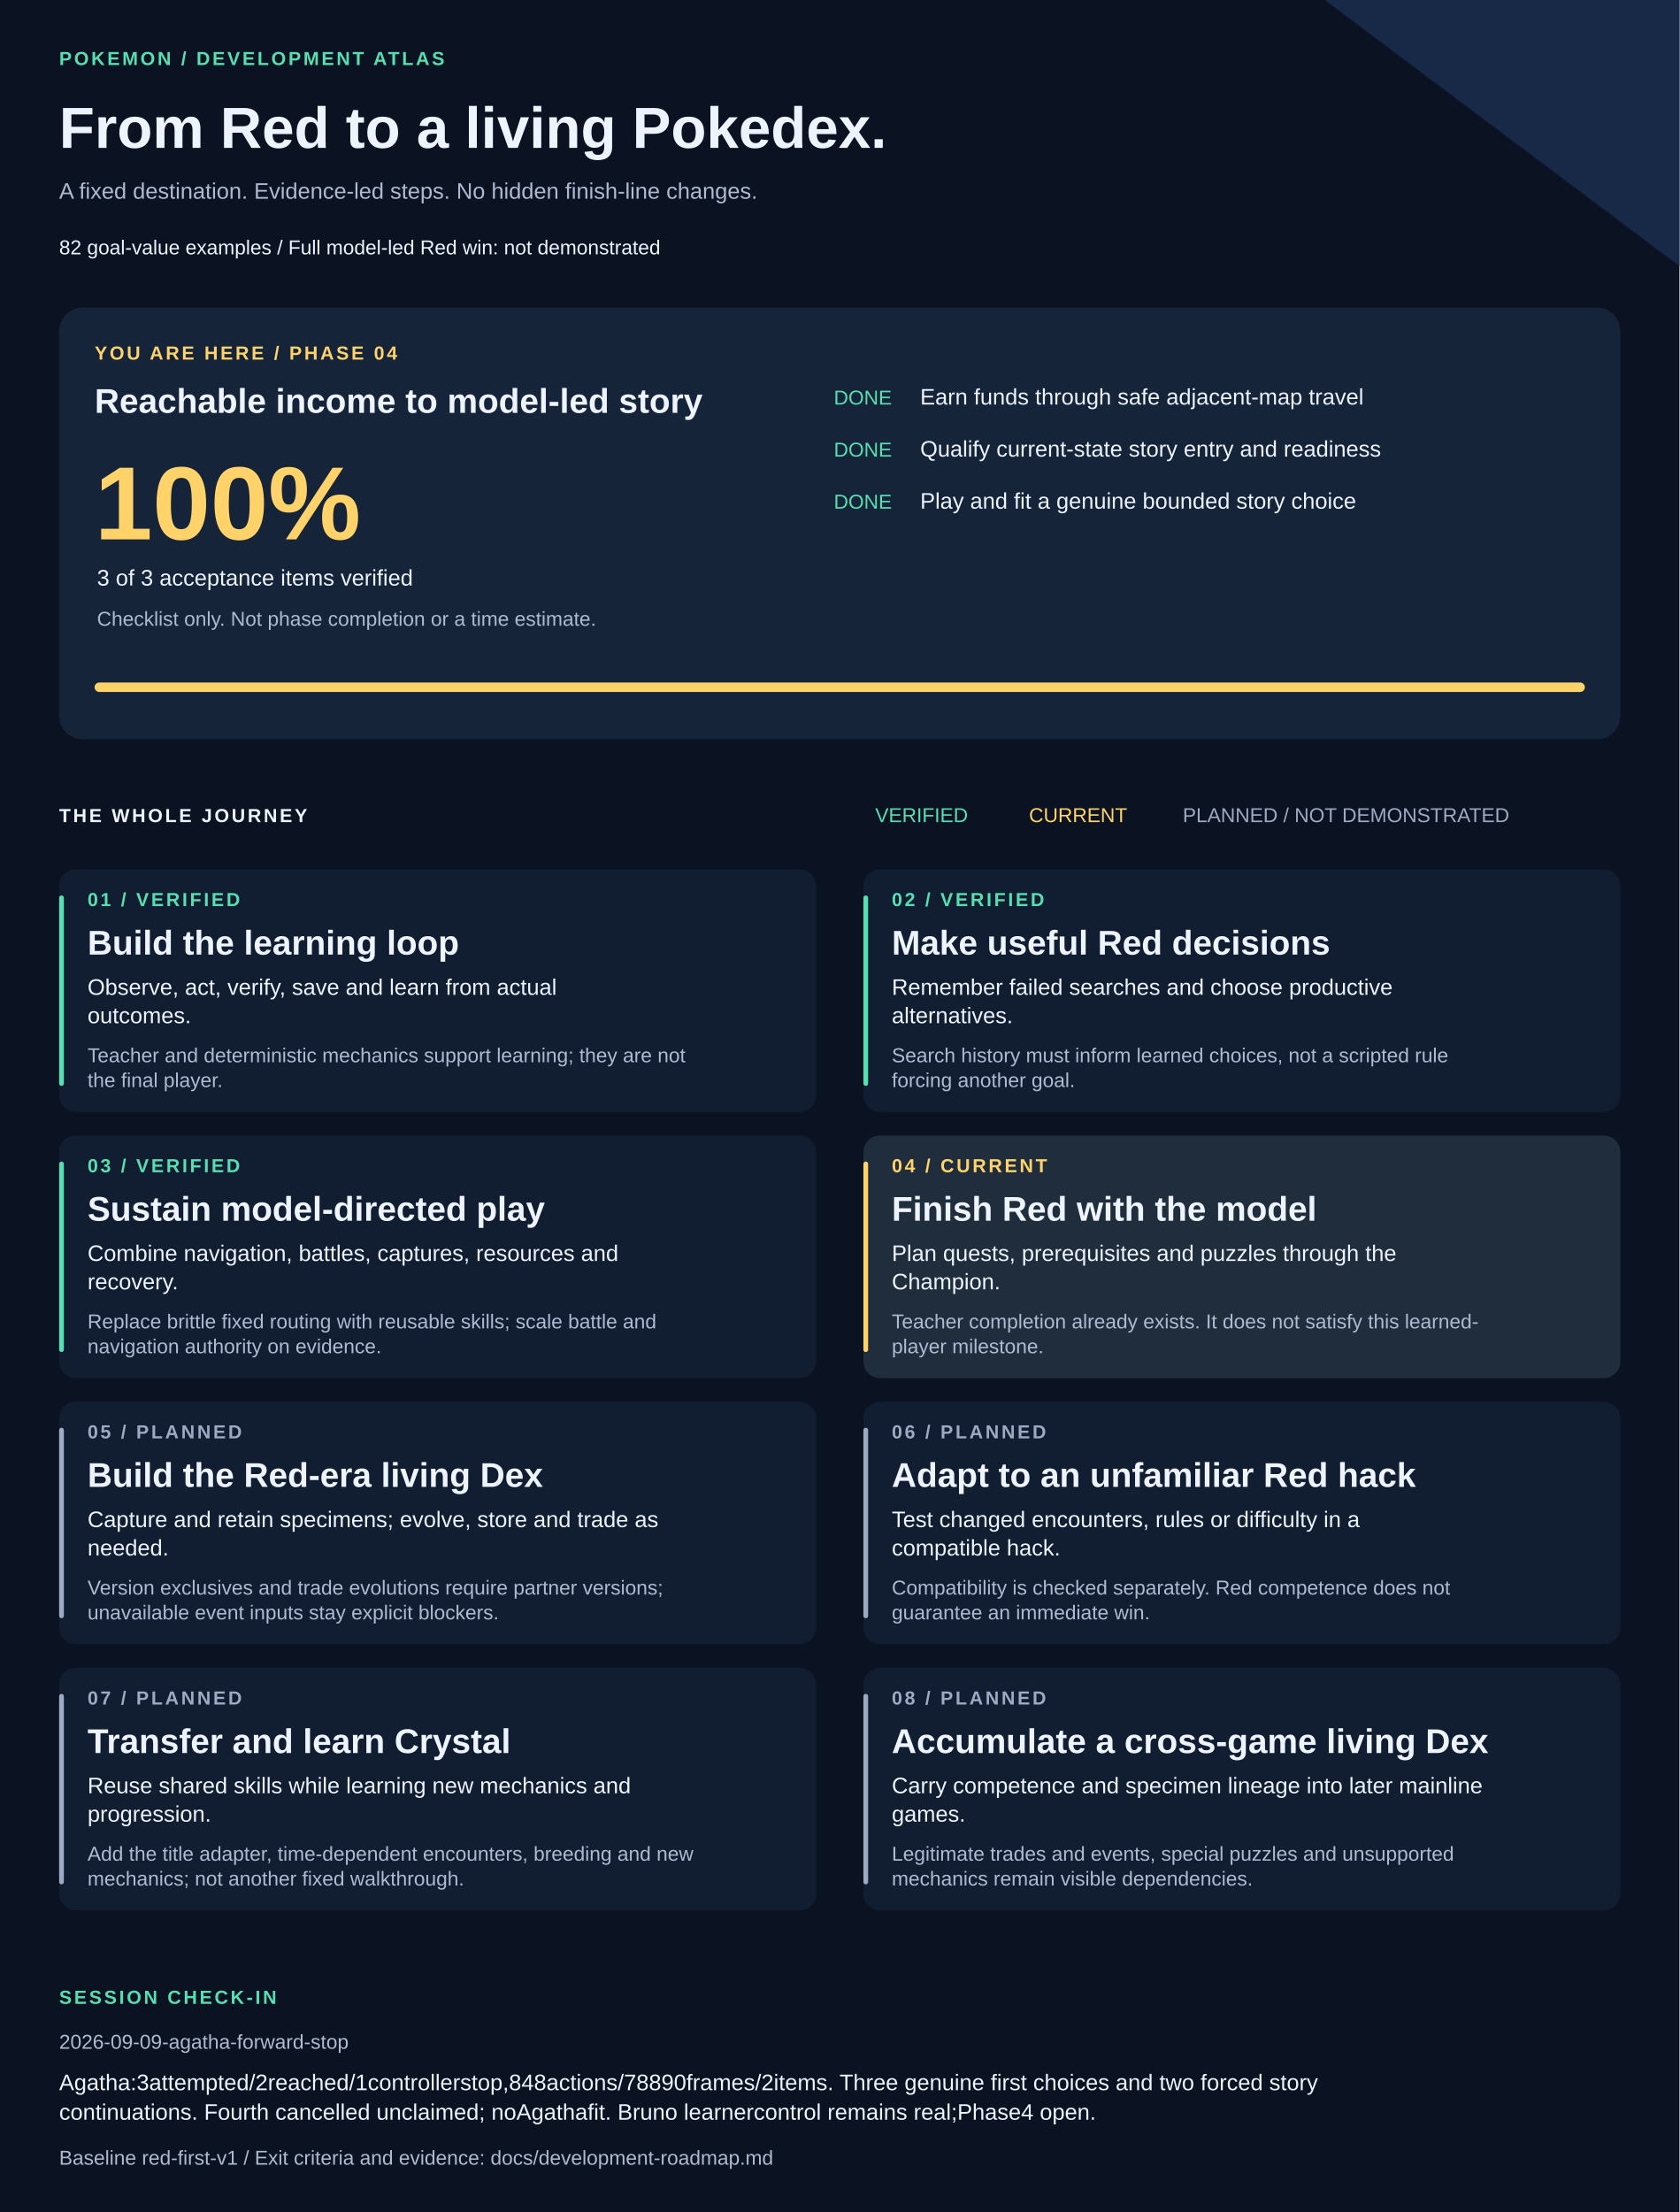
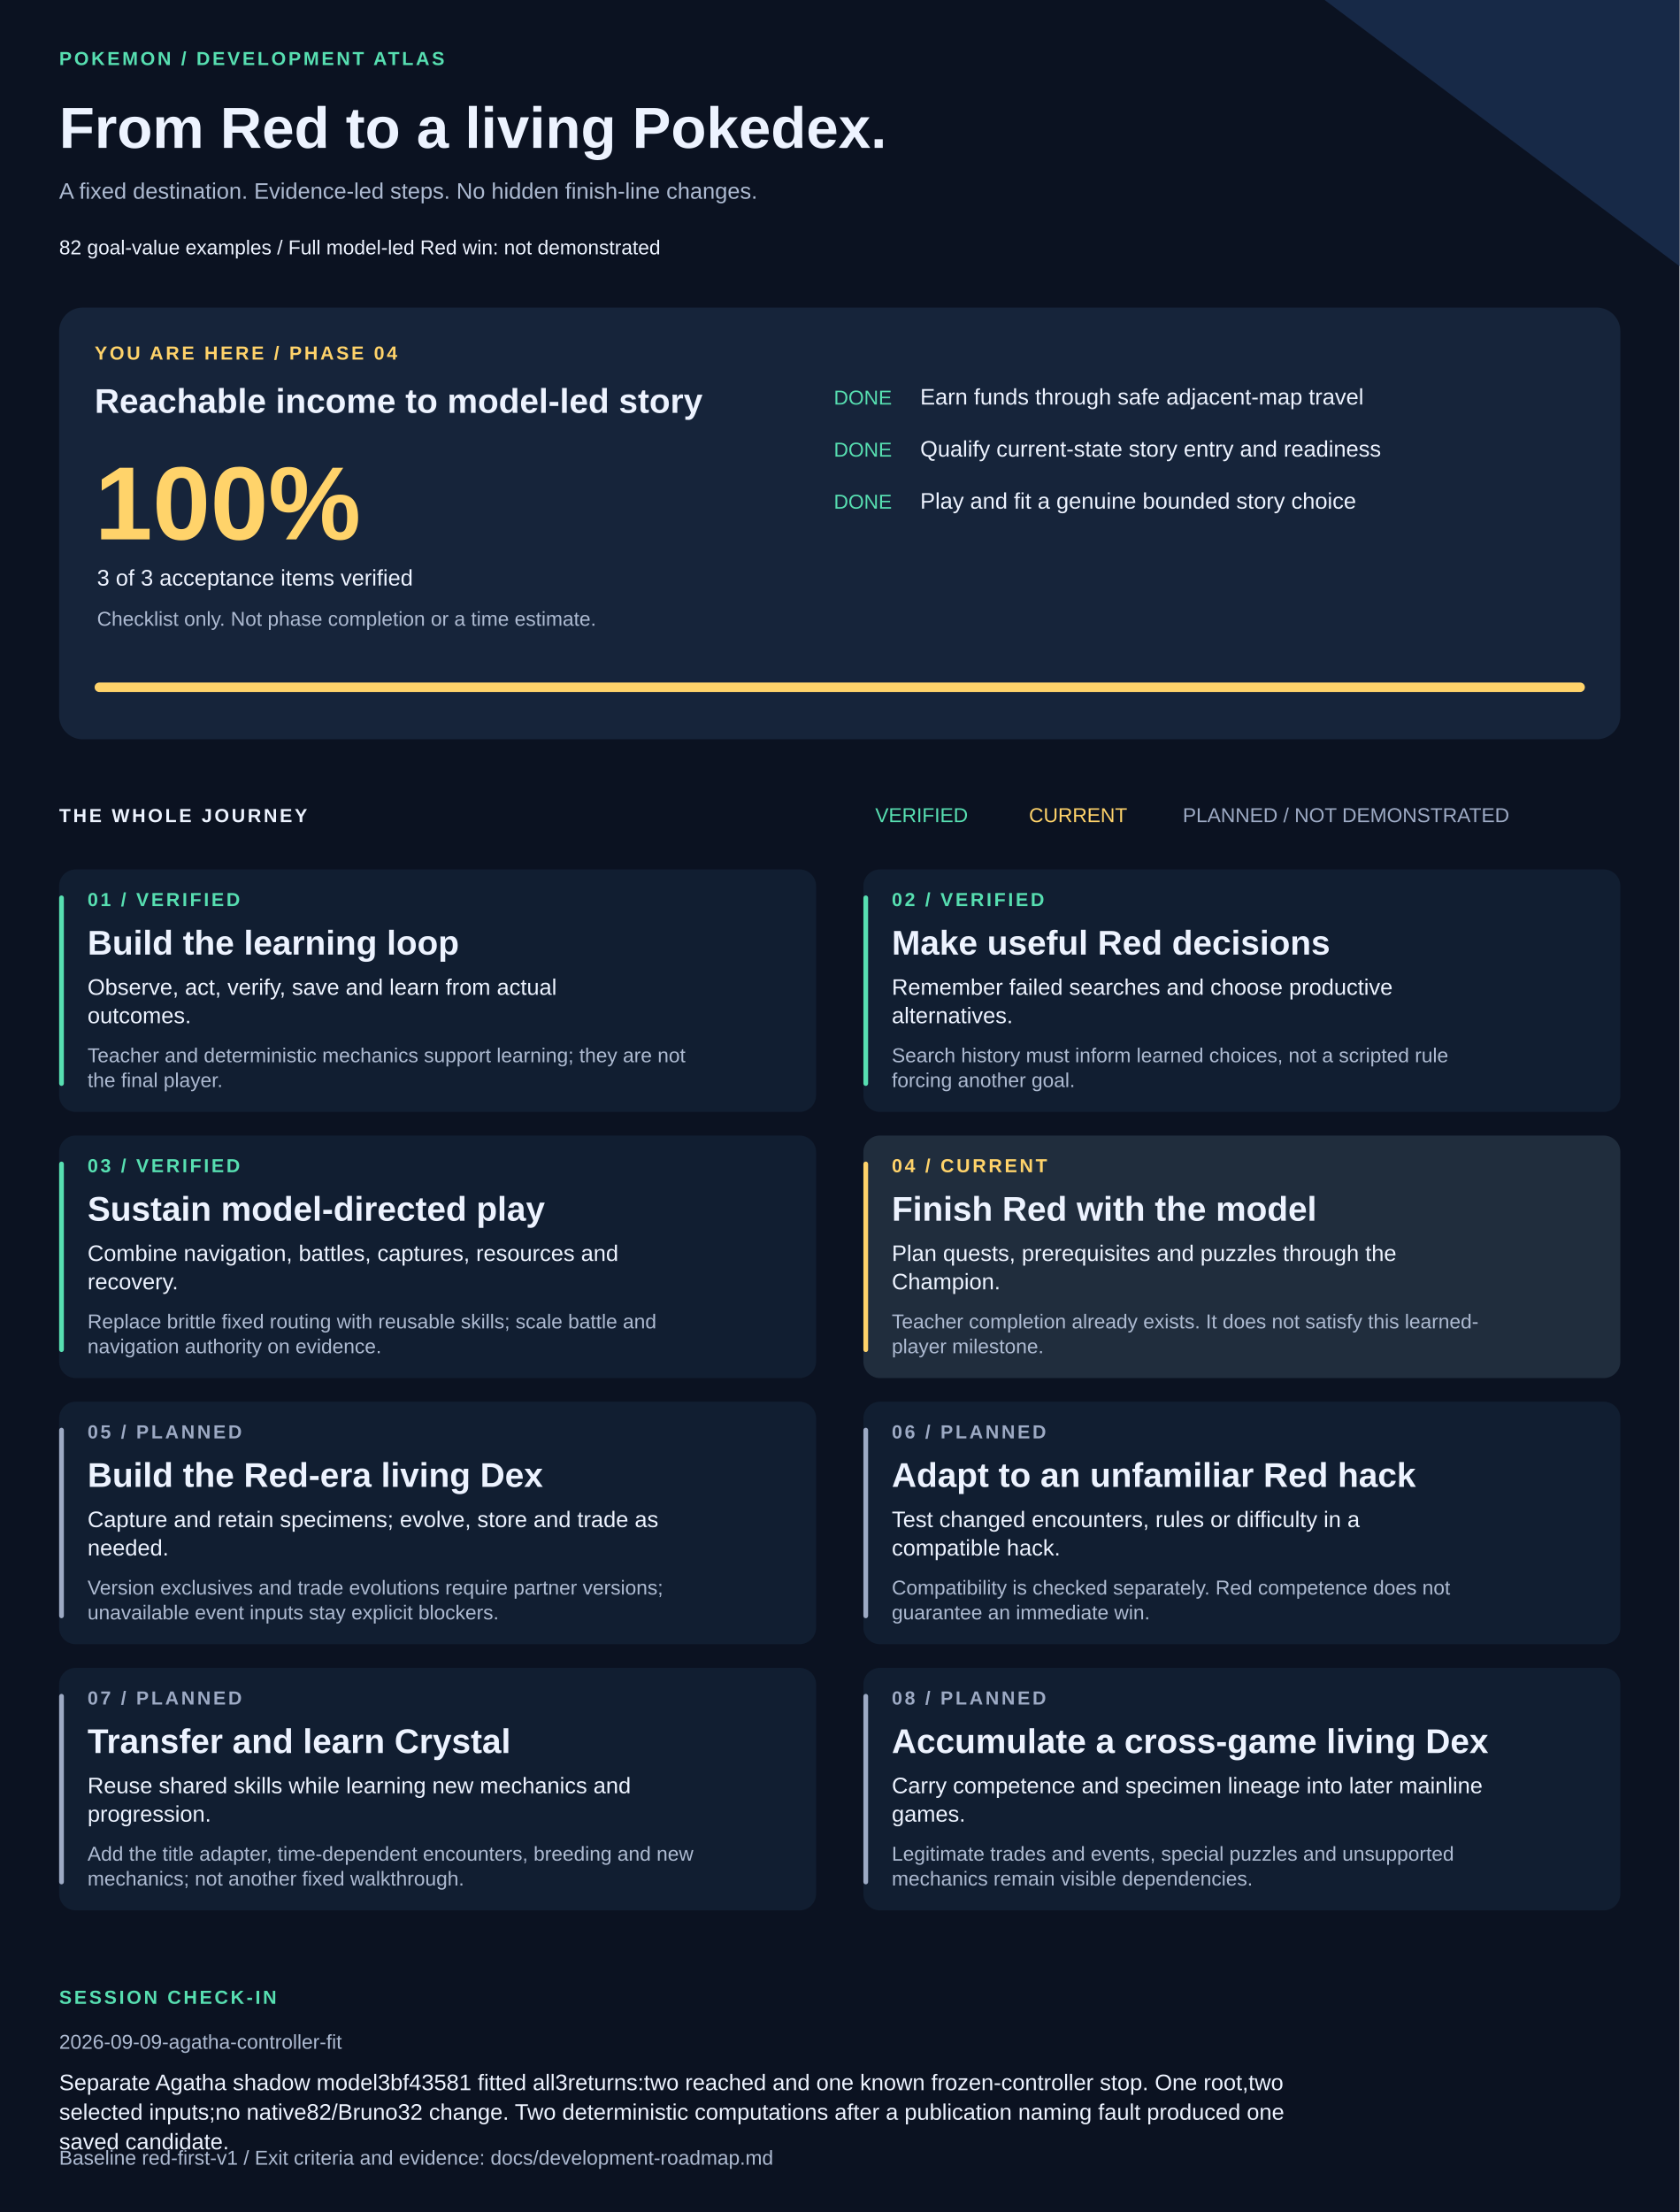
<svg xmlns="http://www.w3.org/2000/svg" width="1420" height="1870" viewBox="0 0 1420 1870" role="img" aria-labelledby="title description">
  <style>text{font-family:Arial,Helvetica,sans-serif;fill:#edf3ff}.muted{fill:#adbad1}.eyebrow{font-size:16px;letter-spacing:2px;font-weight:bold}.heading{font-size:29px;font-weight:bold}.body{font-size:19px}.small{font-size:17px}</style>
  <rect width="1420" height="1870" fill="#0b1221" />
  <path d="M1120 0H1420V225Z" fill="#172947" />
  <text x="50" y="55" class="eyebrow" style="fill:#57dfb1">POKEMON / DEVELOPMENT ATLAS</text>
  <text x="50" y="125" style="font-size:49px;font-weight:bold">From Red to a living Pokedex.</text>
  <text x="50" y="168" class="body muted">A fixed destination. Evidence-led steps. No hidden finish-line changes.</text>
  <text x="50" y="215" class="small">82 goal-value examples  /  Full model-led Red win: not demonstrated</text>
  <rect x="50" y="260" width="1320" height="365" rx="20" fill="#16243a" />
  <text x="80" y="304" class="eyebrow" style="fill:#ffd36a">YOU ARE HERE / PHASE 04</text>
  <text x="80" y="349" class="heading">Reachable income to model-led story</text>
  <text x="80" y="456" style="font-size:88px;font-weight:bold;fill:#ffd36a">100%</text>
  <text x="82" y="495" class="body">3 of 3 acceptance items verified</text>
  <text x="82" y="529" class="small muted">Checklist only. Not phase completion or a time estimate.</text>
  <text x="705" y="342" class="small" style="fill:#57dfb1">DONE</text>
  <text x="778" y="342" class="body">Earn funds through safe adjacent-map travel</text>
  <text x="705" y="386" class="small" style="fill:#57dfb1">DONE</text>
  <text x="778" y="386" class="body">Qualify current-state story entry and readiness</text>
  <text x="705" y="430" class="small" style="fill:#57dfb1">DONE</text>
  <text x="778" y="430" class="body">Play and fit a genuine bounded story choice</text>
  <rect x="80" y="577" width="1260" height="8" rx="4" fill="#293b55" />
  <rect x="80" y="577" width="1260" height="8" rx="4" fill="#ffd36a" />
  <text x="50" y="695" class="eyebrow">THE WHOLE JOURNEY</text>
  <text x="740" y="695" class="small" style="fill:#57dfb1">VERIFIED</text>
  <text x="870" y="695" class="small" style="fill:#ffd36a">CURRENT</text>
  <text x="1000" y="695" class="small" style="fill:#9daac4">PLANNED / NOT DEMONSTRATED</text>
  <rect x="50" y="735" width="640" height="205" rx="14" fill="#111e31" />
  <rect x="50" y="757" width="4" height="161" rx="2" fill="#57dfb1" />
  <text x="74" y="766" class="eyebrow" style="fill:#57dfb1">01 / VERIFIED</text>
  <text x="74" y="807" class="heading">Build the learning loop</text>
  <text x="74" y="841" class="body">Observe, act, verify, save and learn from actual</text>
  <text x="74" y="865" class="body">outcomes.</text>
  <text x="74" y="898" class="small muted">Teacher and deterministic mechanics support learning; they are not</text>
  <text x="74" y="919" class="small muted">the final player.</text>
  <rect x="730" y="735" width="640" height="205" rx="14" fill="#111e31" />
  <rect x="730" y="757" width="4" height="161" rx="2" fill="#57dfb1" />
  <text x="754" y="766" class="eyebrow" style="fill:#57dfb1">02 / VERIFIED</text>
  <text x="754" y="807" class="heading">Make useful Red decisions</text>
  <text x="754" y="841" class="body">Remember failed searches and choose productive</text>
  <text x="754" y="865" class="body">alternatives.</text>
  <text x="754" y="898" class="small muted">Search history must inform learned choices, not a scripted rule</text>
  <text x="754" y="919" class="small muted">forcing another goal.</text>
  <rect x="50" y="960" width="640" height="205" rx="14" fill="#111e31" />
  <rect x="50" y="982" width="4" height="161" rx="2" fill="#57dfb1" />
  <text x="74" y="991" class="eyebrow" style="fill:#57dfb1">03 / VERIFIED</text>
  <text x="74" y="1032" class="heading">Sustain model-directed play</text>
  <text x="74" y="1066" class="body">Combine navigation, battles, captures, resources and</text>
  <text x="74" y="1090" class="body">recovery.</text>
  <text x="74" y="1123" class="small muted">Replace brittle fixed routing with reusable skills; scale battle and</text>
  <text x="74" y="1144" class="small muted">navigation authority on evidence.</text>
  <rect x="730" y="960" width="640" height="205" rx="14" fill="#202d3d" />
  <rect x="730" y="982" width="4" height="161" rx="2" fill="#ffd36a" />
  <text x="754" y="991" class="eyebrow" style="fill:#ffd36a">04 / CURRENT</text>
  <text x="754" y="1032" class="heading">Finish Red with the model</text>
  <text x="754" y="1066" class="body">Plan quests, prerequisites and puzzles through the</text>
  <text x="754" y="1090" class="body">Champion.</text>
  <text x="754" y="1123" class="small muted">Teacher completion already exists. It does not satisfy this learned-</text>
  <text x="754" y="1144" class="small muted">player milestone.</text>
  <rect x="50" y="1185" width="640" height="205" rx="14" fill="#111e31" />
  <rect x="50" y="1207" width="4" height="161" rx="2" fill="#9daac4" />
  <text x="74" y="1216" class="eyebrow" style="fill:#9daac4">05 / PLANNED</text>
  <text x="74" y="1257" class="heading">Build the Red-era living Dex</text>
  <text x="74" y="1291" class="body">Capture and retain specimens; evolve, store and trade as</text>
  <text x="74" y="1315" class="body">needed.</text>
  <text x="74" y="1348" class="small muted">Version exclusives and trade evolutions require partner versions;</text>
  <text x="74" y="1369" class="small muted">unavailable event inputs stay explicit blockers.</text>
  <rect x="730" y="1185" width="640" height="205" rx="14" fill="#111e31" />
  <rect x="730" y="1207" width="4" height="161" rx="2" fill="#9daac4" />
  <text x="754" y="1216" class="eyebrow" style="fill:#9daac4">06 / PLANNED</text>
  <text x="754" y="1257" class="heading">Adapt to an unfamiliar Red hack</text>
  <text x="754" y="1291" class="body">Test changed encounters, rules or difficulty in a</text>
  <text x="754" y="1315" class="body">compatible hack.</text>
  <text x="754" y="1348" class="small muted">Compatibility is checked separately. Red competence does not</text>
  <text x="754" y="1369" class="small muted">guarantee an immediate win.</text>
  <rect x="50" y="1410" width="640" height="205" rx="14" fill="#111e31" />
  <rect x="50" y="1432" width="4" height="161" rx="2" fill="#9daac4" />
  <text x="74" y="1441" class="eyebrow" style="fill:#9daac4">07 / PLANNED</text>
  <text x="74" y="1482" class="heading">Transfer and learn Crystal</text>
  <text x="74" y="1516" class="body">Reuse shared skills while learning new mechanics and</text>
  <text x="74" y="1540" class="body">progression.</text>
  <text x="74" y="1573" class="small muted">Add the title adapter, time-dependent encounters, breeding and new</text>
  <text x="74" y="1594" class="small muted">mechanics; not another fixed walkthrough.</text>
  <rect x="730" y="1410" width="640" height="205" rx="14" fill="#111e31" />
  <rect x="730" y="1432" width="4" height="161" rx="2" fill="#9daac4" />
  <text x="754" y="1441" class="eyebrow" style="fill:#9daac4">08 / PLANNED</text>
  <text x="754" y="1482" class="heading">Accumulate a cross-game living Dex</text>
  <text x="754" y="1516" class="body">Carry competence and specimen lineage into later mainline</text>
  <text x="754" y="1540" class="body">games.</text>
  <text x="754" y="1573" class="small muted">Legitimate trades and events, special puzzles and unsupported</text>
  <text x="754" y="1594" class="small muted">mechanics remain visible dependencies.</text>
  <text x="50" y="1694" class="eyebrow" style="fill:#57dfb1">SESSION CHECK-IN</text>
-   <text x="50" y="1732" class="small muted">2026-09-09-agatha-forward-stop</text>
-   <text x="50" y="1767" class="body">Agatha:3attempted/2reached/1controllerstop,848actions/78890frames/2items. Three genuine first choices and two forced story</text>
-   <text x="50" y="1792" class="body">continuations. Fourth cancelled unclaimed; noAgathafit. Bruno learnercontrol remains real;Phase4 open.</text>
+   <text x="50" y="1732" class="small muted">2026-09-09-agatha-controller-fit</text>
+   <text x="50" y="1767" class="body">Separate Agatha shadow model3bf43581 fitted all3returns:two reached and one known frozen-controller stop. One root,two</text>
+   <text x="50" y="1792" class="body">selected inputs;no native82/Bruno32 change. Two deterministic computations after a publication naming fault produced one</text>
+   <text x="50" y="1817" class="body">saved candidate.</text>
  <text x="50" y="1830" class="small muted">Baseline red-first-v1 / Exit criteria and evidence: docs/development-roadmap.md</text>
</svg>
